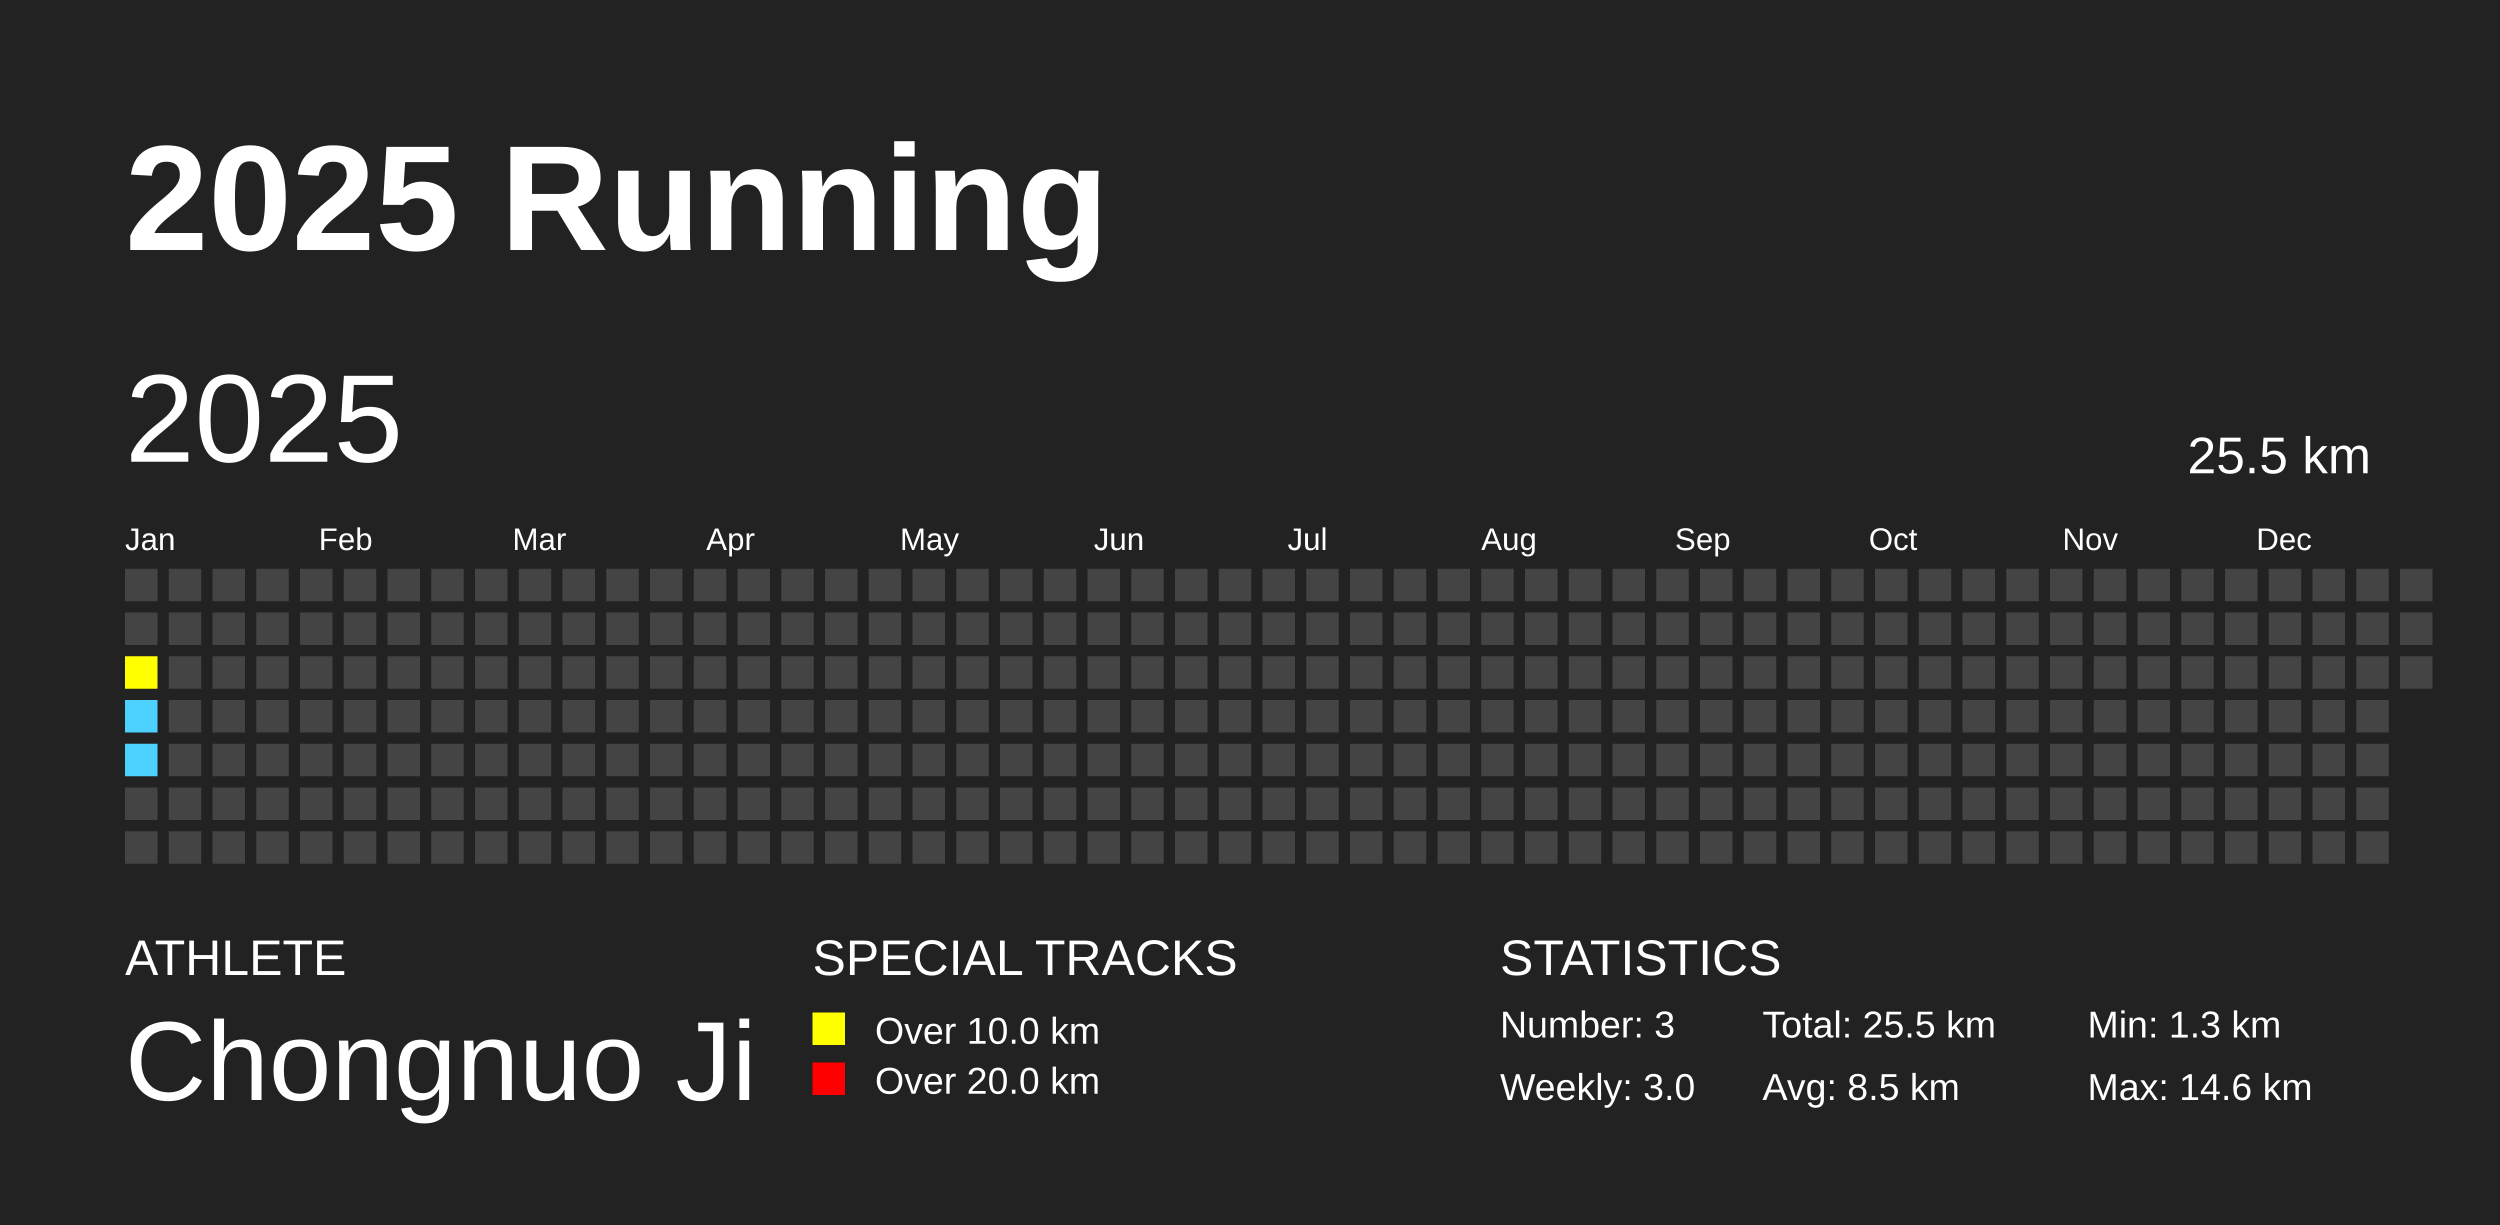
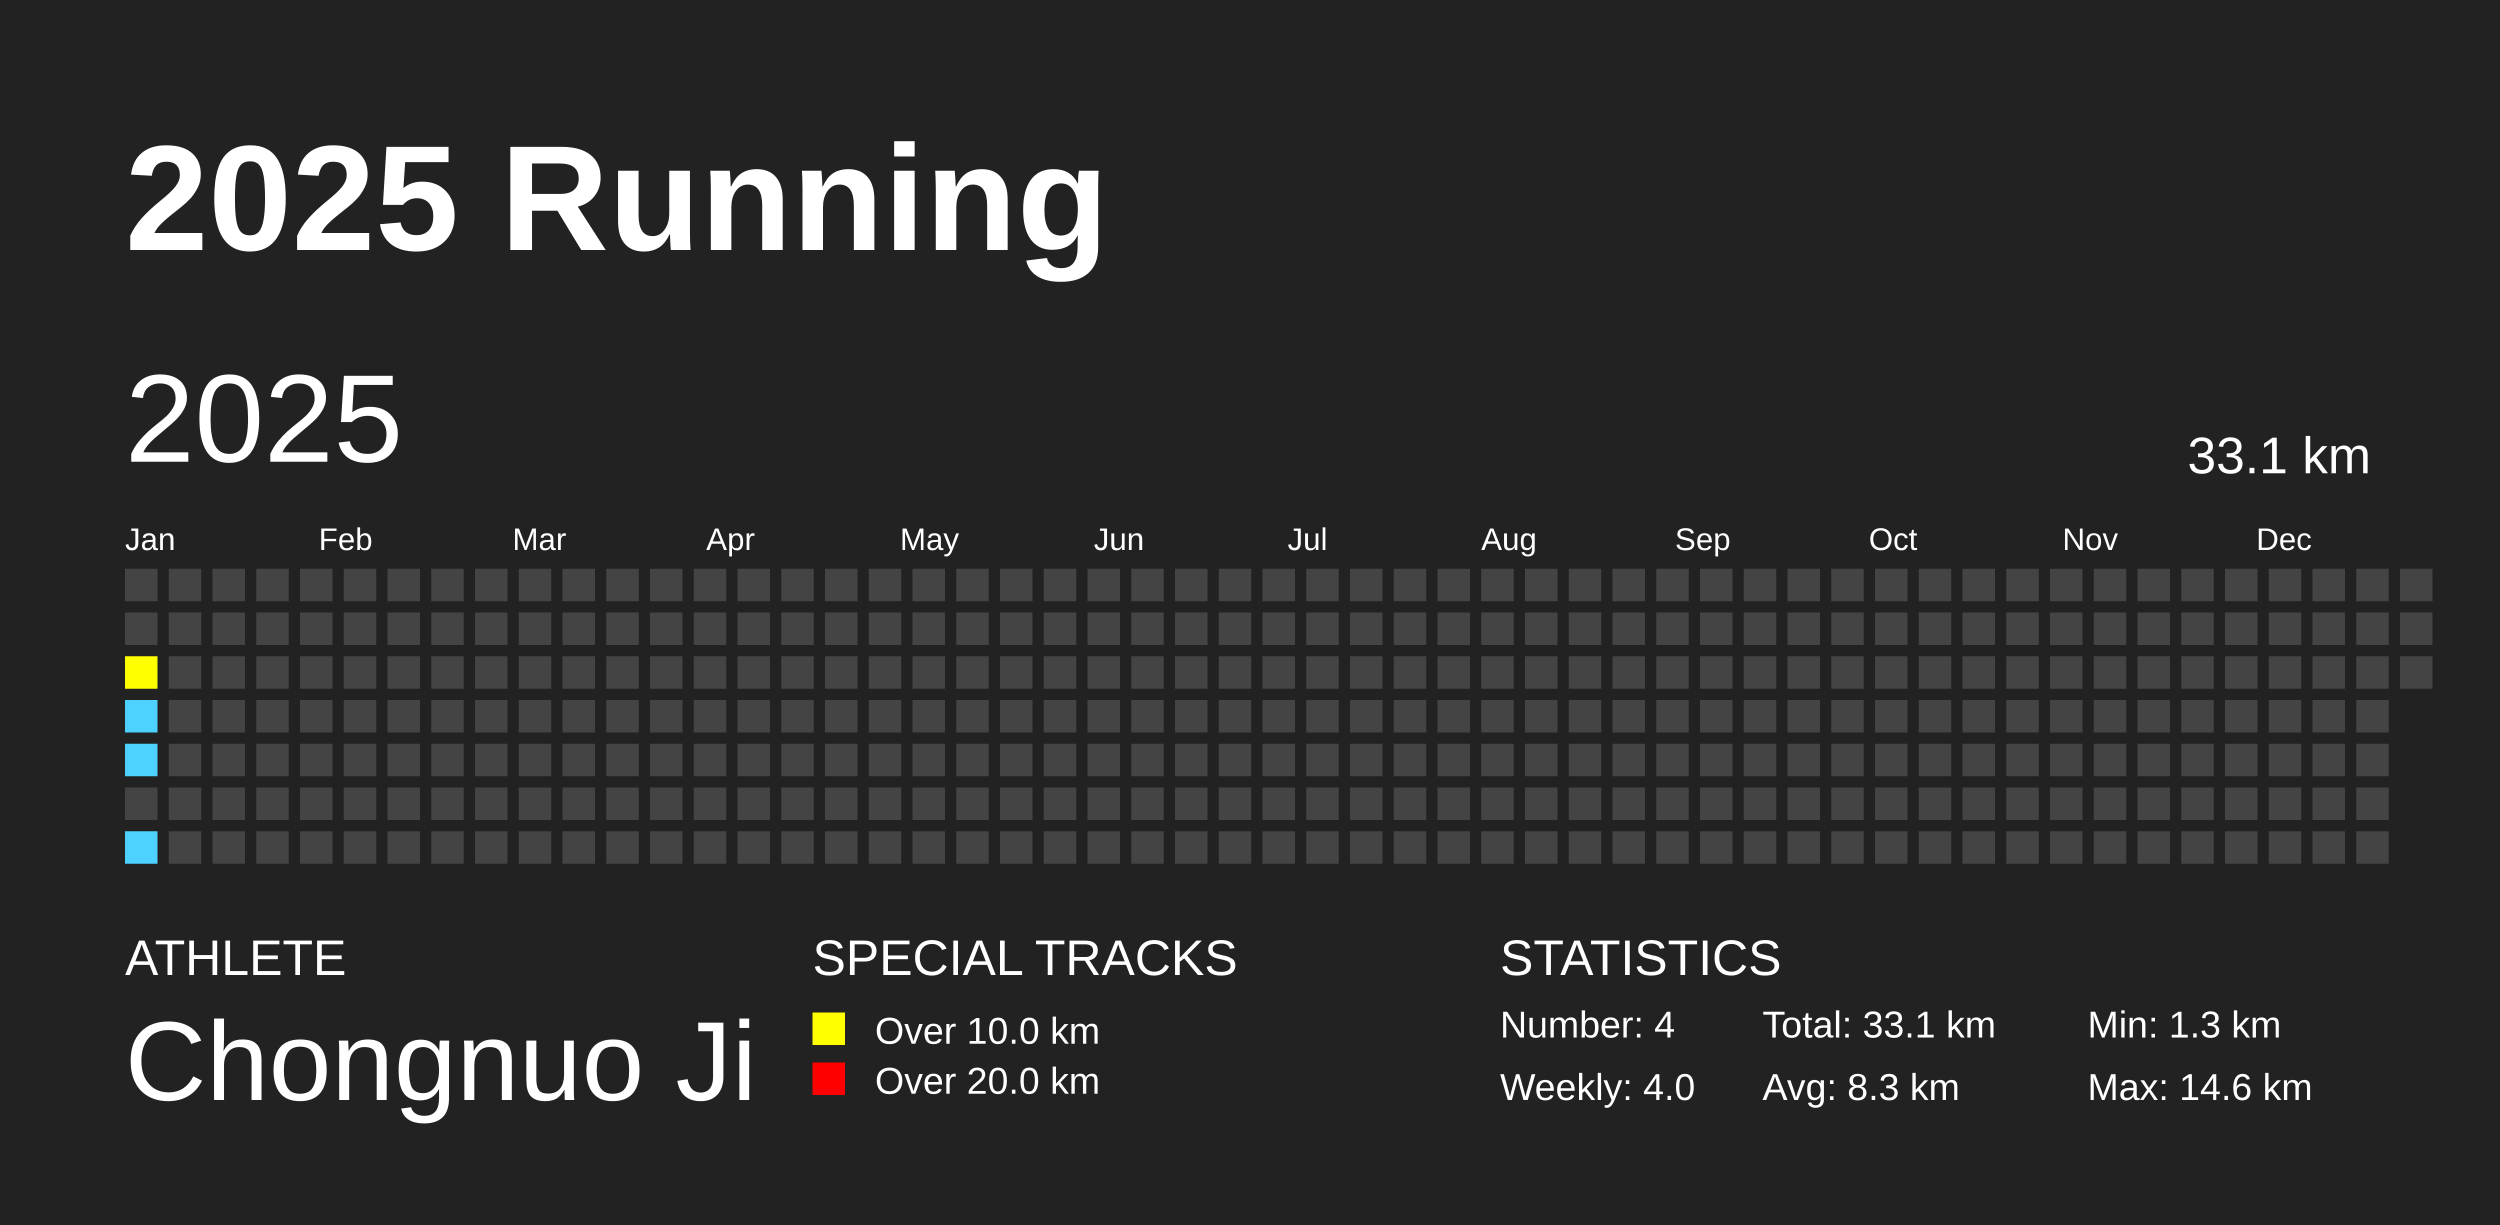
<svg xmlns="http://www.w3.org/2000/svg" baseProfile="full" height="98mm" version="1.1" viewBox="0,0,200,98" width="200mm">
  <defs />
  <rect fill="#222222" height="98" width="200" x="0" y="0" />
  <text fill="#FFFFFF" style="font-size:12px; font-family:Arial; font-weight:bold;" x="10" y="20">2025 Running</text>
  <text fill="#FFFFFF" style="font-size:4px; font-family:Arial" x="10" y="78">ATHLETE</text>
  <text fill="#FFFFFF" style="font-size:9px; font-family:Arial" x="10" y="88">Chongnuo Ji</text>
  <text fill="#FFFFFF" style="font-size:4px; font-family:Arial" x="65" y="78">SPECIAL TRACKS</text>
  <rect fill="yellow" height="2.6" width="2.6" x="65" y="81" />
  <text fill="#FFFFFF" style="font-size:3px; font-family:Arial" x="70" y="83.5">Over 10.0 km</text>
  <rect fill="red" height="2.6" width="2.6" x="65" y="85" />
  <text fill="#FFFFFF" style="font-size:3px; font-family:Arial" x="70" y="87.5">Over 20.0 km</text>
  <text fill="#FFFFFF" style="font-size:4px; font-family:Arial" x="120" y="78">STATISTICS</text>
-   <text fill="#FFFFFF" style="font-size:3px; font-family:Arial" x="120" y="83">Number: 3</text>
-   <text fill="#FFFFFF" style="font-size:3px; font-family:Arial" x="120" y="88">Weekly: 3.0</text>
-   <text fill="#FFFFFF" style="font-size:3px; font-family:Arial" x="141" y="83">Total: 25.5 km</text>
-   <text fill="#FFFFFF" style="font-size:3px; font-family:Arial" x="141" y="88">Avg: 8.5 km</text>
+   <text fill="#FFFFFF" style="font-size:3px; font-family:Arial" x="120" y="83">Number: 4</text>
+   <text fill="#FFFFFF" style="font-size:3px; font-family:Arial" x="120" y="88">Weekly: 4.0</text>
+   <text fill="#FFFFFF" style="font-size:3px; font-family:Arial" x="141" y="83">Total: 33.1 km</text>
+   <text fill="#FFFFFF" style="font-size:3px; font-family:Arial" x="141" y="88">Avg: 8.3 km</text>
  <text fill="#FFFFFF" style="font-size:3px; font-family:Arial" x="167" y="83">Min: 1.3 km</text>
  <text fill="#FFFFFF" style="font-size:3px; font-family:Arial" x="167" y="88">Max: 14.6 km</text>
  <text dominant-baseline="hanging" fill="#FFFFFF" style="font-size:10.0px; font-family:Arial;" x="10" y="30">2025</text>
-   <text dominant-baseline="hanging" fill="#FFFFFF" style="font-size:4.125px; font-family:Arial;" x="175" y="35">25.5 km</text>
+   <text dominant-baseline="hanging" fill="#FFFFFF" style="font-size:4.125px; font-family:Arial;" x="175" y="35">33.1 km</text>
  <text fill="#FFFFFF" style="font-size:2.5px; font-family:Arial" x="10.0" y="44">Jan</text>
  <text fill="#FFFFFF" style="font-size:2.5px; font-family:Arial" x="25.5" y="44">Feb</text>
  <text fill="#FFFFFF" style="font-size:2.5px; font-family:Arial" x="41.0" y="44">Mar</text>
  <text fill="#FFFFFF" style="font-size:2.5px; font-family:Arial" x="56.5" y="44">Apr</text>
  <text fill="#FFFFFF" style="font-size:2.5px; font-family:Arial" x="72.0" y="44">May</text>
  <text fill="#FFFFFF" style="font-size:2.5px; font-family:Arial" x="87.5" y="44">Jun</text>
  <text fill="#FFFFFF" style="font-size:2.5px; font-family:Arial" x="103.0" y="44">Jul</text>
  <text fill="#FFFFFF" style="font-size:2.5px; font-family:Arial" x="118.5" y="44">Aug</text>
  <text fill="#FFFFFF" style="font-size:2.5px; font-family:Arial" x="134.0" y="44">Sep</text>
  <text fill="#FFFFFF" style="font-size:2.5px; font-family:Arial" x="149.5" y="44">Oct</text>
  <text fill="#FFFFFF" style="font-size:2.5px; font-family:Arial" x="165.0" y="44">Nov</text>
  <text fill="#FFFFFF" style="font-size:2.5px; font-family:Arial" x="180.5" y="44">Dec</text>
  <rect fill="#444444" height="2.6" width="2.6" x="10.0" y="45.5" />
  <rect fill="#444444" height="2.6" width="2.6" x="10.0" y="49.0" />
  <rect fill="yellow" height="2.6" width="2.6" x="10.0" y="52.5" />
  <rect fill="#4DD2FF" height="2.6" width="2.6" x="10.0" y="56.0" />
  <rect fill="#4DD2FF" height="2.6" width="2.6" x="10.0" y="59.5" />
  <rect fill="#444444" height="2.6" width="2.6" x="10.0" y="63.0" />
-   <rect fill="#444444" height="2.6" width="2.6" x="10.0" y="66.5" />
+   <rect fill="#4DD2FF" height="2.6" width="2.6" x="10.0" y="66.5" />
  <rect fill="#444444" height="2.6" width="2.6" x="13.5" y="45.5" />
  <rect fill="#444444" height="2.6" width="2.6" x="13.5" y="49.0" />
  <rect fill="#444444" height="2.6" width="2.6" x="13.5" y="52.5" />
  <rect fill="#444444" height="2.6" width="2.6" x="13.5" y="56.0" />
  <rect fill="#444444" height="2.6" width="2.6" x="13.5" y="59.5" />
  <rect fill="#444444" height="2.6" width="2.6" x="13.5" y="63.0" />
  <rect fill="#444444" height="2.6" width="2.6" x="13.5" y="66.5" />
  <rect fill="#444444" height="2.6" width="2.6" x="17.0" y="45.5" />
  <rect fill="#444444" height="2.6" width="2.6" x="17.0" y="49.0" />
  <rect fill="#444444" height="2.6" width="2.6" x="17.0" y="52.5" />
  <rect fill="#444444" height="2.6" width="2.6" x="17.0" y="56.0" />
  <rect fill="#444444" height="2.6" width="2.6" x="17.0" y="59.5" />
  <rect fill="#444444" height="2.6" width="2.6" x="17.0" y="63.0" />
  <rect fill="#444444" height="2.6" width="2.6" x="17.0" y="66.5" />
  <rect fill="#444444" height="2.6" width="2.6" x="20.5" y="45.5" />
  <rect fill="#444444" height="2.6" width="2.6" x="20.5" y="49.0" />
  <rect fill="#444444" height="2.6" width="2.6" x="20.5" y="52.5" />
  <rect fill="#444444" height="2.6" width="2.6" x="20.5" y="56.0" />
  <rect fill="#444444" height="2.6" width="2.6" x="20.5" y="59.5" />
  <rect fill="#444444" height="2.6" width="2.6" x="20.5" y="63.0" />
  <rect fill="#444444" height="2.6" width="2.6" x="20.5" y="66.5" />
  <rect fill="#444444" height="2.6" width="2.6" x="24.0" y="45.5" />
  <rect fill="#444444" height="2.6" width="2.6" x="24.0" y="49.0" />
  <rect fill="#444444" height="2.6" width="2.6" x="24.0" y="52.5" />
  <rect fill="#444444" height="2.6" width="2.6" x="24.0" y="56.0" />
  <rect fill="#444444" height="2.6" width="2.6" x="24.0" y="59.5" />
  <rect fill="#444444" height="2.6" width="2.6" x="24.0" y="63.0" />
  <rect fill="#444444" height="2.6" width="2.6" x="24.0" y="66.5" />
  <rect fill="#444444" height="2.6" width="2.6" x="27.5" y="45.5" />
  <rect fill="#444444" height="2.6" width="2.6" x="27.5" y="49.0" />
  <rect fill="#444444" height="2.6" width="2.6" x="27.5" y="52.5" />
  <rect fill="#444444" height="2.6" width="2.6" x="27.5" y="56.0" />
  <rect fill="#444444" height="2.6" width="2.6" x="27.5" y="59.5" />
  <rect fill="#444444" height="2.6" width="2.6" x="27.5" y="63.0" />
  <rect fill="#444444" height="2.6" width="2.6" x="27.5" y="66.5" />
  <rect fill="#444444" height="2.6" width="2.6" x="31.0" y="45.5" />
  <rect fill="#444444" height="2.6" width="2.6" x="31.0" y="49.0" />
  <rect fill="#444444" height="2.6" width="2.6" x="31.0" y="52.5" />
  <rect fill="#444444" height="2.6" width="2.6" x="31.0" y="56.0" />
  <rect fill="#444444" height="2.6" width="2.6" x="31.0" y="59.5" />
  <rect fill="#444444" height="2.6" width="2.6" x="31.0" y="63.0" />
  <rect fill="#444444" height="2.6" width="2.6" x="31.0" y="66.5" />
  <rect fill="#444444" height="2.6" width="2.6" x="34.5" y="45.5" />
  <rect fill="#444444" height="2.6" width="2.6" x="34.5" y="49.0" />
  <rect fill="#444444" height="2.6" width="2.6" x="34.5" y="52.5" />
  <rect fill="#444444" height="2.6" width="2.6" x="34.5" y="56.0" />
  <rect fill="#444444" height="2.6" width="2.6" x="34.5" y="59.5" />
  <rect fill="#444444" height="2.6" width="2.6" x="34.5" y="63.0" />
  <rect fill="#444444" height="2.6" width="2.6" x="34.5" y="66.5" />
  <rect fill="#444444" height="2.6" width="2.6" x="38.0" y="45.5" />
  <rect fill="#444444" height="2.6" width="2.6" x="38.0" y="49.0" />
  <rect fill="#444444" height="2.6" width="2.6" x="38.0" y="52.5" />
  <rect fill="#444444" height="2.6" width="2.6" x="38.0" y="56.0" />
  <rect fill="#444444" height="2.6" width="2.6" x="38.0" y="59.5" />
  <rect fill="#444444" height="2.6" width="2.6" x="38.0" y="63.0" />
  <rect fill="#444444" height="2.6" width="2.6" x="38.0" y="66.5" />
  <rect fill="#444444" height="2.6" width="2.6" x="41.5" y="45.5" />
  <rect fill="#444444" height="2.6" width="2.6" x="41.5" y="49.0" />
  <rect fill="#444444" height="2.6" width="2.6" x="41.5" y="52.5" />
  <rect fill="#444444" height="2.6" width="2.6" x="41.5" y="56.0" />
  <rect fill="#444444" height="2.6" width="2.6" x="41.5" y="59.5" />
  <rect fill="#444444" height="2.6" width="2.6" x="41.5" y="63.0" />
  <rect fill="#444444" height="2.6" width="2.6" x="41.5" y="66.5" />
  <rect fill="#444444" height="2.6" width="2.6" x="45.0" y="45.5" />
  <rect fill="#444444" height="2.6" width="2.6" x="45.0" y="49.0" />
  <rect fill="#444444" height="2.6" width="2.6" x="45.0" y="52.5" />
  <rect fill="#444444" height="2.6" width="2.6" x="45.0" y="56.0" />
  <rect fill="#444444" height="2.6" width="2.6" x="45.0" y="59.5" />
  <rect fill="#444444" height="2.6" width="2.6" x="45.0" y="63.0" />
  <rect fill="#444444" height="2.6" width="2.6" x="45.0" y="66.5" />
  <rect fill="#444444" height="2.6" width="2.6" x="48.5" y="45.5" />
  <rect fill="#444444" height="2.6" width="2.6" x="48.5" y="49.0" />
  <rect fill="#444444" height="2.6" width="2.6" x="48.5" y="52.5" />
  <rect fill="#444444" height="2.6" width="2.6" x="48.5" y="56.0" />
  <rect fill="#444444" height="2.6" width="2.6" x="48.5" y="59.5" />
  <rect fill="#444444" height="2.6" width="2.6" x="48.5" y="63.0" />
  <rect fill="#444444" height="2.6" width="2.6" x="48.5" y="66.5" />
  <rect fill="#444444" height="2.6" width="2.6" x="52.0" y="45.5" />
  <rect fill="#444444" height="2.6" width="2.6" x="52.0" y="49.0" />
  <rect fill="#444444" height="2.6" width="2.6" x="52.0" y="52.5" />
  <rect fill="#444444" height="2.6" width="2.6" x="52.0" y="56.0" />
  <rect fill="#444444" height="2.6" width="2.6" x="52.0" y="59.5" />
  <rect fill="#444444" height="2.6" width="2.6" x="52.0" y="63.0" />
  <rect fill="#444444" height="2.6" width="2.6" x="52.0" y="66.5" />
  <rect fill="#444444" height="2.6" width="2.6" x="55.5" y="45.5" />
  <rect fill="#444444" height="2.6" width="2.6" x="55.5" y="49.0" />
  <rect fill="#444444" height="2.6" width="2.6" x="55.5" y="52.5" />
  <rect fill="#444444" height="2.6" width="2.6" x="55.5" y="56.0" />
  <rect fill="#444444" height="2.6" width="2.6" x="55.5" y="59.5" />
  <rect fill="#444444" height="2.6" width="2.6" x="55.5" y="63.0" />
  <rect fill="#444444" height="2.6" width="2.6" x="55.5" y="66.5" />
  <rect fill="#444444" height="2.6" width="2.6" x="59.0" y="45.5" />
  <rect fill="#444444" height="2.6" width="2.6" x="59.0" y="49.0" />
  <rect fill="#444444" height="2.6" width="2.6" x="59.0" y="52.5" />
  <rect fill="#444444" height="2.6" width="2.6" x="59.0" y="56.0" />
  <rect fill="#444444" height="2.6" width="2.6" x="59.0" y="59.5" />
  <rect fill="#444444" height="2.6" width="2.6" x="59.0" y="63.0" />
  <rect fill="#444444" height="2.6" width="2.6" x="59.0" y="66.5" />
  <rect fill="#444444" height="2.6" width="2.6" x="62.5" y="45.5" />
  <rect fill="#444444" height="2.6" width="2.6" x="62.5" y="49.0" />
  <rect fill="#444444" height="2.6" width="2.6" x="62.5" y="52.5" />
  <rect fill="#444444" height="2.6" width="2.6" x="62.5" y="56.0" />
  <rect fill="#444444" height="2.6" width="2.6" x="62.5" y="59.5" />
  <rect fill="#444444" height="2.6" width="2.6" x="62.5" y="63.0" />
  <rect fill="#444444" height="2.6" width="2.6" x="62.5" y="66.5" />
  <rect fill="#444444" height="2.6" width="2.6" x="66.0" y="45.5" />
  <rect fill="#444444" height="2.6" width="2.6" x="66.0" y="49.0" />
  <rect fill="#444444" height="2.6" width="2.6" x="66.0" y="52.5" />
  <rect fill="#444444" height="2.6" width="2.6" x="66.0" y="56.0" />
  <rect fill="#444444" height="2.6" width="2.6" x="66.0" y="59.5" />
  <rect fill="#444444" height="2.6" width="2.6" x="66.0" y="63.0" />
  <rect fill="#444444" height="2.6" width="2.6" x="66.0" y="66.5" />
  <rect fill="#444444" height="2.6" width="2.6" x="69.5" y="45.5" />
  <rect fill="#444444" height="2.6" width="2.6" x="69.5" y="49.0" />
  <rect fill="#444444" height="2.6" width="2.6" x="69.5" y="52.5" />
  <rect fill="#444444" height="2.6" width="2.6" x="69.5" y="56.0" />
  <rect fill="#444444" height="2.6" width="2.6" x="69.5" y="59.5" />
  <rect fill="#444444" height="2.6" width="2.6" x="69.5" y="63.0" />
  <rect fill="#444444" height="2.6" width="2.6" x="69.5" y="66.5" />
  <rect fill="#444444" height="2.6" width="2.6" x="73.0" y="45.5" />
  <rect fill="#444444" height="2.6" width="2.6" x="73.0" y="49.0" />
  <rect fill="#444444" height="2.6" width="2.6" x="73.0" y="52.5" />
  <rect fill="#444444" height="2.6" width="2.6" x="73.0" y="56.0" />
  <rect fill="#444444" height="2.6" width="2.6" x="73.0" y="59.5" />
  <rect fill="#444444" height="2.6" width="2.6" x="73.0" y="63.0" />
  <rect fill="#444444" height="2.6" width="2.6" x="73.0" y="66.5" />
  <rect fill="#444444" height="2.6" width="2.6" x="76.5" y="45.5" />
  <rect fill="#444444" height="2.6" width="2.6" x="76.5" y="49.0" />
  <rect fill="#444444" height="2.6" width="2.6" x="76.5" y="52.5" />
  <rect fill="#444444" height="2.6" width="2.6" x="76.5" y="56.0" />
  <rect fill="#444444" height="2.6" width="2.6" x="76.5" y="59.5" />
  <rect fill="#444444" height="2.6" width="2.6" x="76.5" y="63.0" />
  <rect fill="#444444" height="2.6" width="2.6" x="76.5" y="66.5" />
  <rect fill="#444444" height="2.6" width="2.6" x="80.0" y="45.5" />
  <rect fill="#444444" height="2.6" width="2.6" x="80.0" y="49.0" />
  <rect fill="#444444" height="2.6" width="2.6" x="80.0" y="52.5" />
  <rect fill="#444444" height="2.6" width="2.6" x="80.0" y="56.0" />
  <rect fill="#444444" height="2.6" width="2.6" x="80.0" y="59.5" />
  <rect fill="#444444" height="2.6" width="2.6" x="80.0" y="63.0" />
  <rect fill="#444444" height="2.6" width="2.6" x="80.0" y="66.5" />
  <rect fill="#444444" height="2.6" width="2.6" x="83.5" y="45.5" />
  <rect fill="#444444" height="2.6" width="2.6" x="83.5" y="49.0" />
  <rect fill="#444444" height="2.6" width="2.6" x="83.5" y="52.5" />
  <rect fill="#444444" height="2.6" width="2.6" x="83.5" y="56.0" />
  <rect fill="#444444" height="2.6" width="2.6" x="83.5" y="59.5" />
  <rect fill="#444444" height="2.6" width="2.6" x="83.5" y="63.0" />
  <rect fill="#444444" height="2.6" width="2.6" x="83.5" y="66.5" />
  <rect fill="#444444" height="2.6" width="2.6" x="87.0" y="45.5" />
  <rect fill="#444444" height="2.6" width="2.6" x="87.0" y="49.0" />
  <rect fill="#444444" height="2.6" width="2.6" x="87.0" y="52.5" />
  <rect fill="#444444" height="2.6" width="2.6" x="87.0" y="56.0" />
  <rect fill="#444444" height="2.6" width="2.6" x="87.0" y="59.5" />
  <rect fill="#444444" height="2.6" width="2.6" x="87.0" y="63.0" />
  <rect fill="#444444" height="2.6" width="2.6" x="87.0" y="66.5" />
  <rect fill="#444444" height="2.6" width="2.6" x="90.5" y="45.5" />
  <rect fill="#444444" height="2.6" width="2.6" x="90.5" y="49.0" />
  <rect fill="#444444" height="2.6" width="2.6" x="90.5" y="52.5" />
  <rect fill="#444444" height="2.6" width="2.6" x="90.5" y="56.0" />
  <rect fill="#444444" height="2.6" width="2.6" x="90.5" y="59.5" />
  <rect fill="#444444" height="2.6" width="2.6" x="90.5" y="63.0" />
  <rect fill="#444444" height="2.6" width="2.6" x="90.5" y="66.5" />
  <rect fill="#444444" height="2.6" width="2.6" x="94.0" y="45.5" />
  <rect fill="#444444" height="2.6" width="2.6" x="94.0" y="49.0" />
  <rect fill="#444444" height="2.6" width="2.6" x="94.0" y="52.5" />
  <rect fill="#444444" height="2.6" width="2.6" x="94.0" y="56.0" />
  <rect fill="#444444" height="2.6" width="2.6" x="94.0" y="59.5" />
  <rect fill="#444444" height="2.6" width="2.6" x="94.0" y="63.0" />
  <rect fill="#444444" height="2.6" width="2.6" x="94.0" y="66.5" />
  <rect fill="#444444" height="2.6" width="2.6" x="97.5" y="45.5" />
  <rect fill="#444444" height="2.6" width="2.6" x="97.5" y="49.0" />
  <rect fill="#444444" height="2.6" width="2.6" x="97.5" y="52.5" />
  <rect fill="#444444" height="2.6" width="2.6" x="97.5" y="56.0" />
  <rect fill="#444444" height="2.6" width="2.6" x="97.5" y="59.5" />
  <rect fill="#444444" height="2.6" width="2.6" x="97.5" y="63.0" />
  <rect fill="#444444" height="2.6" width="2.6" x="97.5" y="66.5" />
  <rect fill="#444444" height="2.6" width="2.6" x="101.0" y="45.5" />
  <rect fill="#444444" height="2.6" width="2.6" x="101.0" y="49.0" />
  <rect fill="#444444" height="2.6" width="2.6" x="101.0" y="52.5" />
  <rect fill="#444444" height="2.6" width="2.6" x="101.0" y="56.0" />
  <rect fill="#444444" height="2.6" width="2.6" x="101.0" y="59.5" />
  <rect fill="#444444" height="2.6" width="2.6" x="101.0" y="63.0" />
  <rect fill="#444444" height="2.6" width="2.6" x="101.0" y="66.5" />
  <rect fill="#444444" height="2.6" width="2.6" x="104.5" y="45.5" />
  <rect fill="#444444" height="2.6" width="2.6" x="104.5" y="49.0" />
  <rect fill="#444444" height="2.6" width="2.6" x="104.5" y="52.5" />
  <rect fill="#444444" height="2.6" width="2.6" x="104.5" y="56.0" />
  <rect fill="#444444" height="2.6" width="2.6" x="104.5" y="59.5" />
  <rect fill="#444444" height="2.6" width="2.6" x="104.5" y="63.0" />
  <rect fill="#444444" height="2.6" width="2.6" x="104.5" y="66.5" />
  <rect fill="#444444" height="2.6" width="2.6" x="108.0" y="45.5" />
  <rect fill="#444444" height="2.6" width="2.6" x="108.0" y="49.0" />
  <rect fill="#444444" height="2.6" width="2.6" x="108.0" y="52.5" />
  <rect fill="#444444" height="2.6" width="2.6" x="108.0" y="56.0" />
  <rect fill="#444444" height="2.6" width="2.6" x="108.0" y="59.5" />
  <rect fill="#444444" height="2.6" width="2.6" x="108.0" y="63.0" />
  <rect fill="#444444" height="2.6" width="2.6" x="108.0" y="66.5" />
  <rect fill="#444444" height="2.6" width="2.6" x="111.5" y="45.5" />
  <rect fill="#444444" height="2.6" width="2.6" x="111.5" y="49.0" />
  <rect fill="#444444" height="2.6" width="2.6" x="111.5" y="52.5" />
  <rect fill="#444444" height="2.6" width="2.6" x="111.5" y="56.0" />
  <rect fill="#444444" height="2.6" width="2.6" x="111.5" y="59.5" />
  <rect fill="#444444" height="2.6" width="2.6" x="111.5" y="63.0" />
  <rect fill="#444444" height="2.6" width="2.6" x="111.5" y="66.5" />
  <rect fill="#444444" height="2.6" width="2.6" x="115.0" y="45.5" />
  <rect fill="#444444" height="2.6" width="2.6" x="115.0" y="49.0" />
  <rect fill="#444444" height="2.6" width="2.6" x="115.0" y="52.5" />
  <rect fill="#444444" height="2.6" width="2.6" x="115.0" y="56.0" />
  <rect fill="#444444" height="2.6" width="2.6" x="115.0" y="59.5" />
  <rect fill="#444444" height="2.6" width="2.6" x="115.0" y="63.0" />
  <rect fill="#444444" height="2.6" width="2.6" x="115.0" y="66.5" />
  <rect fill="#444444" height="2.6" width="2.6" x="118.5" y="45.5" />
  <rect fill="#444444" height="2.6" width="2.6" x="118.5" y="49.0" />
  <rect fill="#444444" height="2.6" width="2.6" x="118.5" y="52.5" />
  <rect fill="#444444" height="2.6" width="2.6" x="118.5" y="56.0" />
  <rect fill="#444444" height="2.6" width="2.6" x="118.5" y="59.5" />
  <rect fill="#444444" height="2.6" width="2.6" x="118.5" y="63.0" />
  <rect fill="#444444" height="2.6" width="2.6" x="118.5" y="66.5" />
  <rect fill="#444444" height="2.6" width="2.6" x="122.0" y="45.5" />
  <rect fill="#444444" height="2.6" width="2.6" x="122.0" y="49.0" />
  <rect fill="#444444" height="2.6" width="2.6" x="122.0" y="52.5" />
  <rect fill="#444444" height="2.6" width="2.6" x="122.0" y="56.0" />
  <rect fill="#444444" height="2.6" width="2.6" x="122.0" y="59.5" />
  <rect fill="#444444" height="2.6" width="2.6" x="122.0" y="63.0" />
  <rect fill="#444444" height="2.6" width="2.6" x="122.0" y="66.5" />
  <rect fill="#444444" height="2.6" width="2.6" x="125.5" y="45.5" />
  <rect fill="#444444" height="2.6" width="2.6" x="125.5" y="49.0" />
  <rect fill="#444444" height="2.6" width="2.6" x="125.5" y="52.5" />
  <rect fill="#444444" height="2.6" width="2.6" x="125.5" y="56.0" />
  <rect fill="#444444" height="2.6" width="2.6" x="125.5" y="59.5" />
  <rect fill="#444444" height="2.6" width="2.6" x="125.5" y="63.0" />
  <rect fill="#444444" height="2.6" width="2.6" x="125.5" y="66.5" />
  <rect fill="#444444" height="2.6" width="2.6" x="129.0" y="45.5" />
  <rect fill="#444444" height="2.6" width="2.6" x="129.0" y="49.0" />
  <rect fill="#444444" height="2.6" width="2.6" x="129.0" y="52.5" />
  <rect fill="#444444" height="2.6" width="2.6" x="129.0" y="56.0" />
  <rect fill="#444444" height="2.6" width="2.6" x="129.0" y="59.5" />
  <rect fill="#444444" height="2.6" width="2.6" x="129.0" y="63.0" />
  <rect fill="#444444" height="2.6" width="2.6" x="129.0" y="66.5" />
  <rect fill="#444444" height="2.6" width="2.6" x="132.5" y="45.5" />
  <rect fill="#444444" height="2.6" width="2.6" x="132.5" y="49.0" />
  <rect fill="#444444" height="2.6" width="2.6" x="132.5" y="52.5" />
  <rect fill="#444444" height="2.6" width="2.6" x="132.5" y="56.0" />
  <rect fill="#444444" height="2.6" width="2.6" x="132.5" y="59.5" />
  <rect fill="#444444" height="2.6" width="2.6" x="132.5" y="63.0" />
  <rect fill="#444444" height="2.6" width="2.6" x="132.5" y="66.5" />
  <rect fill="#444444" height="2.6" width="2.6" x="136.0" y="45.5" />
  <rect fill="#444444" height="2.6" width="2.6" x="136.0" y="49.0" />
  <rect fill="#444444" height="2.6" width="2.6" x="136.0" y="52.5" />
  <rect fill="#444444" height="2.6" width="2.6" x="136.0" y="56.0" />
  <rect fill="#444444" height="2.6" width="2.6" x="136.0" y="59.5" />
  <rect fill="#444444" height="2.6" width="2.6" x="136.0" y="63.0" />
  <rect fill="#444444" height="2.6" width="2.6" x="136.0" y="66.5" />
  <rect fill="#444444" height="2.6" width="2.6" x="139.5" y="45.5" />
  <rect fill="#444444" height="2.6" width="2.6" x="139.5" y="49.0" />
  <rect fill="#444444" height="2.6" width="2.6" x="139.5" y="52.5" />
  <rect fill="#444444" height="2.6" width="2.6" x="139.5" y="56.0" />
  <rect fill="#444444" height="2.6" width="2.6" x="139.5" y="59.5" />
  <rect fill="#444444" height="2.6" width="2.6" x="139.5" y="63.0" />
  <rect fill="#444444" height="2.6" width="2.6" x="139.5" y="66.5" />
  <rect fill="#444444" height="2.6" width="2.6" x="143.0" y="45.5" />
  <rect fill="#444444" height="2.6" width="2.6" x="143.0" y="49.0" />
  <rect fill="#444444" height="2.6" width="2.6" x="143.0" y="52.5" />
  <rect fill="#444444" height="2.6" width="2.6" x="143.0" y="56.0" />
  <rect fill="#444444" height="2.6" width="2.6" x="143.0" y="59.5" />
  <rect fill="#444444" height="2.6" width="2.6" x="143.0" y="63.0" />
  <rect fill="#444444" height="2.6" width="2.6" x="143.0" y="66.5" />
  <rect fill="#444444" height="2.6" width="2.6" x="146.5" y="45.5" />
  <rect fill="#444444" height="2.6" width="2.6" x="146.5" y="49.0" />
  <rect fill="#444444" height="2.6" width="2.6" x="146.5" y="52.5" />
  <rect fill="#444444" height="2.6" width="2.6" x="146.5" y="56.0" />
  <rect fill="#444444" height="2.6" width="2.6" x="146.5" y="59.5" />
  <rect fill="#444444" height="2.6" width="2.6" x="146.5" y="63.0" />
  <rect fill="#444444" height="2.6" width="2.6" x="146.5" y="66.5" />
  <rect fill="#444444" height="2.6" width="2.6" x="150.0" y="45.5" />
  <rect fill="#444444" height="2.6" width="2.6" x="150.0" y="49.0" />
  <rect fill="#444444" height="2.6" width="2.6" x="150.0" y="52.5" />
  <rect fill="#444444" height="2.6" width="2.6" x="150.0" y="56.0" />
  <rect fill="#444444" height="2.6" width="2.6" x="150.0" y="59.5" />
  <rect fill="#444444" height="2.6" width="2.6" x="150.0" y="63.0" />
  <rect fill="#444444" height="2.6" width="2.6" x="150.0" y="66.5" />
  <rect fill="#444444" height="2.6" width="2.6" x="153.5" y="45.5" />
  <rect fill="#444444" height="2.6" width="2.6" x="153.5" y="49.0" />
  <rect fill="#444444" height="2.6" width="2.6" x="153.5" y="52.5" />
  <rect fill="#444444" height="2.6" width="2.6" x="153.5" y="56.0" />
  <rect fill="#444444" height="2.6" width="2.6" x="153.5" y="59.5" />
  <rect fill="#444444" height="2.6" width="2.6" x="153.5" y="63.0" />
  <rect fill="#444444" height="2.6" width="2.6" x="153.5" y="66.5" />
  <rect fill="#444444" height="2.6" width="2.6" x="157.0" y="45.5" />
  <rect fill="#444444" height="2.6" width="2.6" x="157.0" y="49.0" />
  <rect fill="#444444" height="2.6" width="2.6" x="157.0" y="52.5" />
  <rect fill="#444444" height="2.6" width="2.6" x="157.0" y="56.0" />
  <rect fill="#444444" height="2.6" width="2.6" x="157.0" y="59.5" />
  <rect fill="#444444" height="2.6" width="2.6" x="157.0" y="63.0" />
  <rect fill="#444444" height="2.6" width="2.6" x="157.0" y="66.5" />
  <rect fill="#444444" height="2.6" width="2.6" x="160.5" y="45.5" />
  <rect fill="#444444" height="2.6" width="2.6" x="160.5" y="49.0" />
  <rect fill="#444444" height="2.6" width="2.6" x="160.5" y="52.5" />
  <rect fill="#444444" height="2.6" width="2.6" x="160.5" y="56.0" />
  <rect fill="#444444" height="2.6" width="2.6" x="160.5" y="59.5" />
  <rect fill="#444444" height="2.6" width="2.6" x="160.5" y="63.0" />
  <rect fill="#444444" height="2.6" width="2.6" x="160.5" y="66.5" />
  <rect fill="#444444" height="2.6" width="2.6" x="164.0" y="45.5" />
  <rect fill="#444444" height="2.6" width="2.6" x="164.0" y="49.0" />
  <rect fill="#444444" height="2.6" width="2.6" x="164.0" y="52.5" />
  <rect fill="#444444" height="2.6" width="2.6" x="164.0" y="56.0" />
  <rect fill="#444444" height="2.6" width="2.6" x="164.0" y="59.5" />
  <rect fill="#444444" height="2.6" width="2.6" x="164.0" y="63.0" />
  <rect fill="#444444" height="2.6" width="2.6" x="164.0" y="66.5" />
  <rect fill="#444444" height="2.6" width="2.6" x="167.5" y="45.5" />
  <rect fill="#444444" height="2.6" width="2.6" x="167.5" y="49.0" />
  <rect fill="#444444" height="2.6" width="2.6" x="167.5" y="52.5" />
  <rect fill="#444444" height="2.6" width="2.6" x="167.5" y="56.0" />
  <rect fill="#444444" height="2.6" width="2.6" x="167.5" y="59.5" />
  <rect fill="#444444" height="2.6" width="2.6" x="167.5" y="63.0" />
  <rect fill="#444444" height="2.6" width="2.6" x="167.5" y="66.5" />
  <rect fill="#444444" height="2.6" width="2.6" x="171.0" y="45.5" />
  <rect fill="#444444" height="2.6" width="2.6" x="171.0" y="49.0" />
  <rect fill="#444444" height="2.6" width="2.6" x="171.0" y="52.5" />
  <rect fill="#444444" height="2.6" width="2.6" x="171.0" y="56.0" />
  <rect fill="#444444" height="2.6" width="2.6" x="171.0" y="59.5" />
  <rect fill="#444444" height="2.6" width="2.6" x="171.0" y="63.0" />
  <rect fill="#444444" height="2.6" width="2.6" x="171.0" y="66.5" />
  <rect fill="#444444" height="2.6" width="2.6" x="174.5" y="45.5" />
  <rect fill="#444444" height="2.6" width="2.6" x="174.5" y="49.0" />
  <rect fill="#444444" height="2.6" width="2.6" x="174.5" y="52.5" />
  <rect fill="#444444" height="2.6" width="2.6" x="174.5" y="56.0" />
  <rect fill="#444444" height="2.6" width="2.6" x="174.5" y="59.5" />
  <rect fill="#444444" height="2.6" width="2.6" x="174.5" y="63.0" />
  <rect fill="#444444" height="2.6" width="2.6" x="174.5" y="66.5" />
  <rect fill="#444444" height="2.6" width="2.6" x="178.0" y="45.5" />
  <rect fill="#444444" height="2.6" width="2.6" x="178.0" y="49.0" />
  <rect fill="#444444" height="2.6" width="2.6" x="178.0" y="52.5" />
  <rect fill="#444444" height="2.6" width="2.6" x="178.0" y="56.0" />
  <rect fill="#444444" height="2.6" width="2.6" x="178.0" y="59.5" />
  <rect fill="#444444" height="2.6" width="2.6" x="178.0" y="63.0" />
  <rect fill="#444444" height="2.6" width="2.6" x="178.0" y="66.5" />
  <rect fill="#444444" height="2.6" width="2.6" x="181.5" y="45.5" />
  <rect fill="#444444" height="2.6" width="2.6" x="181.5" y="49.0" />
  <rect fill="#444444" height="2.6" width="2.6" x="181.5" y="52.5" />
  <rect fill="#444444" height="2.6" width="2.6" x="181.5" y="56.0" />
  <rect fill="#444444" height="2.6" width="2.6" x="181.5" y="59.5" />
  <rect fill="#444444" height="2.6" width="2.6" x="181.5" y="63.0" />
  <rect fill="#444444" height="2.6" width="2.6" x="181.5" y="66.5" />
  <rect fill="#444444" height="2.6" width="2.6" x="185.0" y="45.5" />
  <rect fill="#444444" height="2.6" width="2.6" x="185.0" y="49.0" />
  <rect fill="#444444" height="2.6" width="2.6" x="185.0" y="52.5" />
  <rect fill="#444444" height="2.6" width="2.6" x="185.0" y="56.0" />
  <rect fill="#444444" height="2.6" width="2.6" x="185.0" y="59.5" />
  <rect fill="#444444" height="2.6" width="2.6" x="185.0" y="63.0" />
  <rect fill="#444444" height="2.6" width="2.6" x="185.0" y="66.5" />
  <rect fill="#444444" height="2.6" width="2.6" x="188.5" y="45.5" />
  <rect fill="#444444" height="2.6" width="2.6" x="188.5" y="49.0" />
  <rect fill="#444444" height="2.6" width="2.6" x="188.5" y="52.5" />
  <rect fill="#444444" height="2.6" width="2.6" x="188.5" y="56.0" />
  <rect fill="#444444" height="2.6" width="2.6" x="188.5" y="59.5" />
  <rect fill="#444444" height="2.6" width="2.6" x="188.5" y="63.0" />
  <rect fill="#444444" height="2.6" width="2.6" x="188.5" y="66.5" />
  <rect fill="#444444" height="2.6" width="2.6" x="192.0" y="45.5" />
  <rect fill="#444444" height="2.6" width="2.6" x="192.0" y="49.0" />
  <rect fill="#444444" height="2.6" width="2.6" x="192.0" y="52.5" />
</svg>
